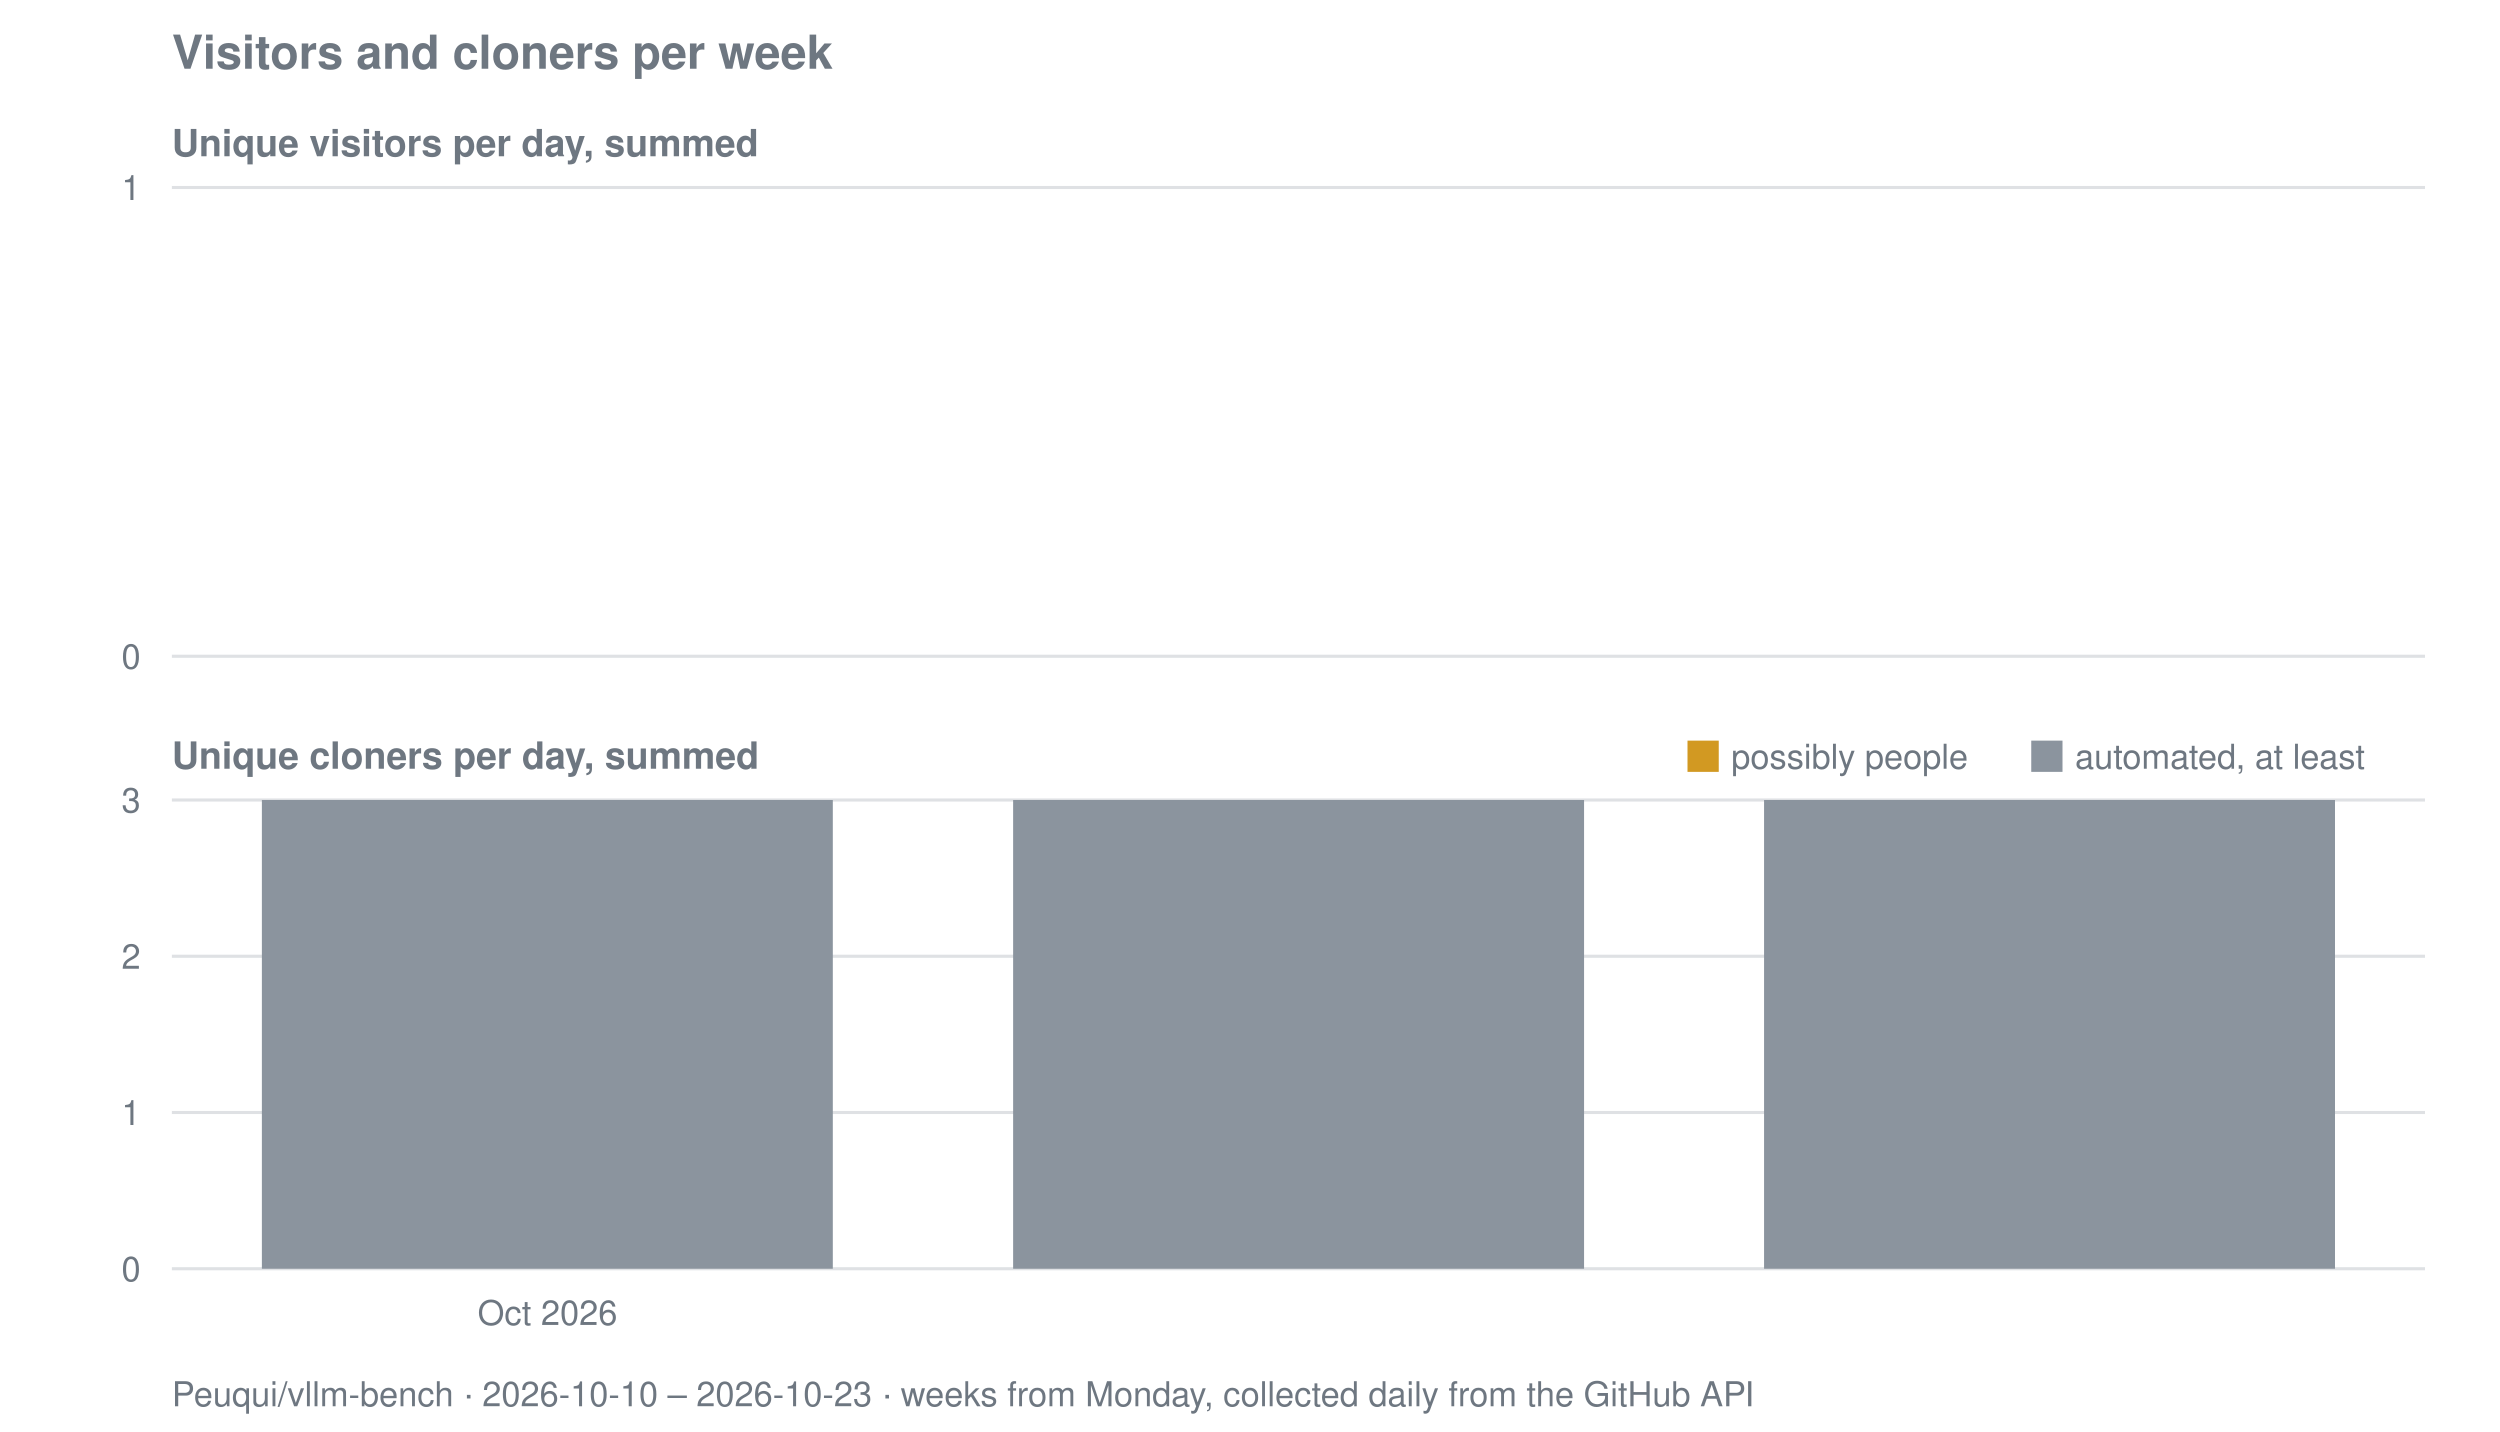
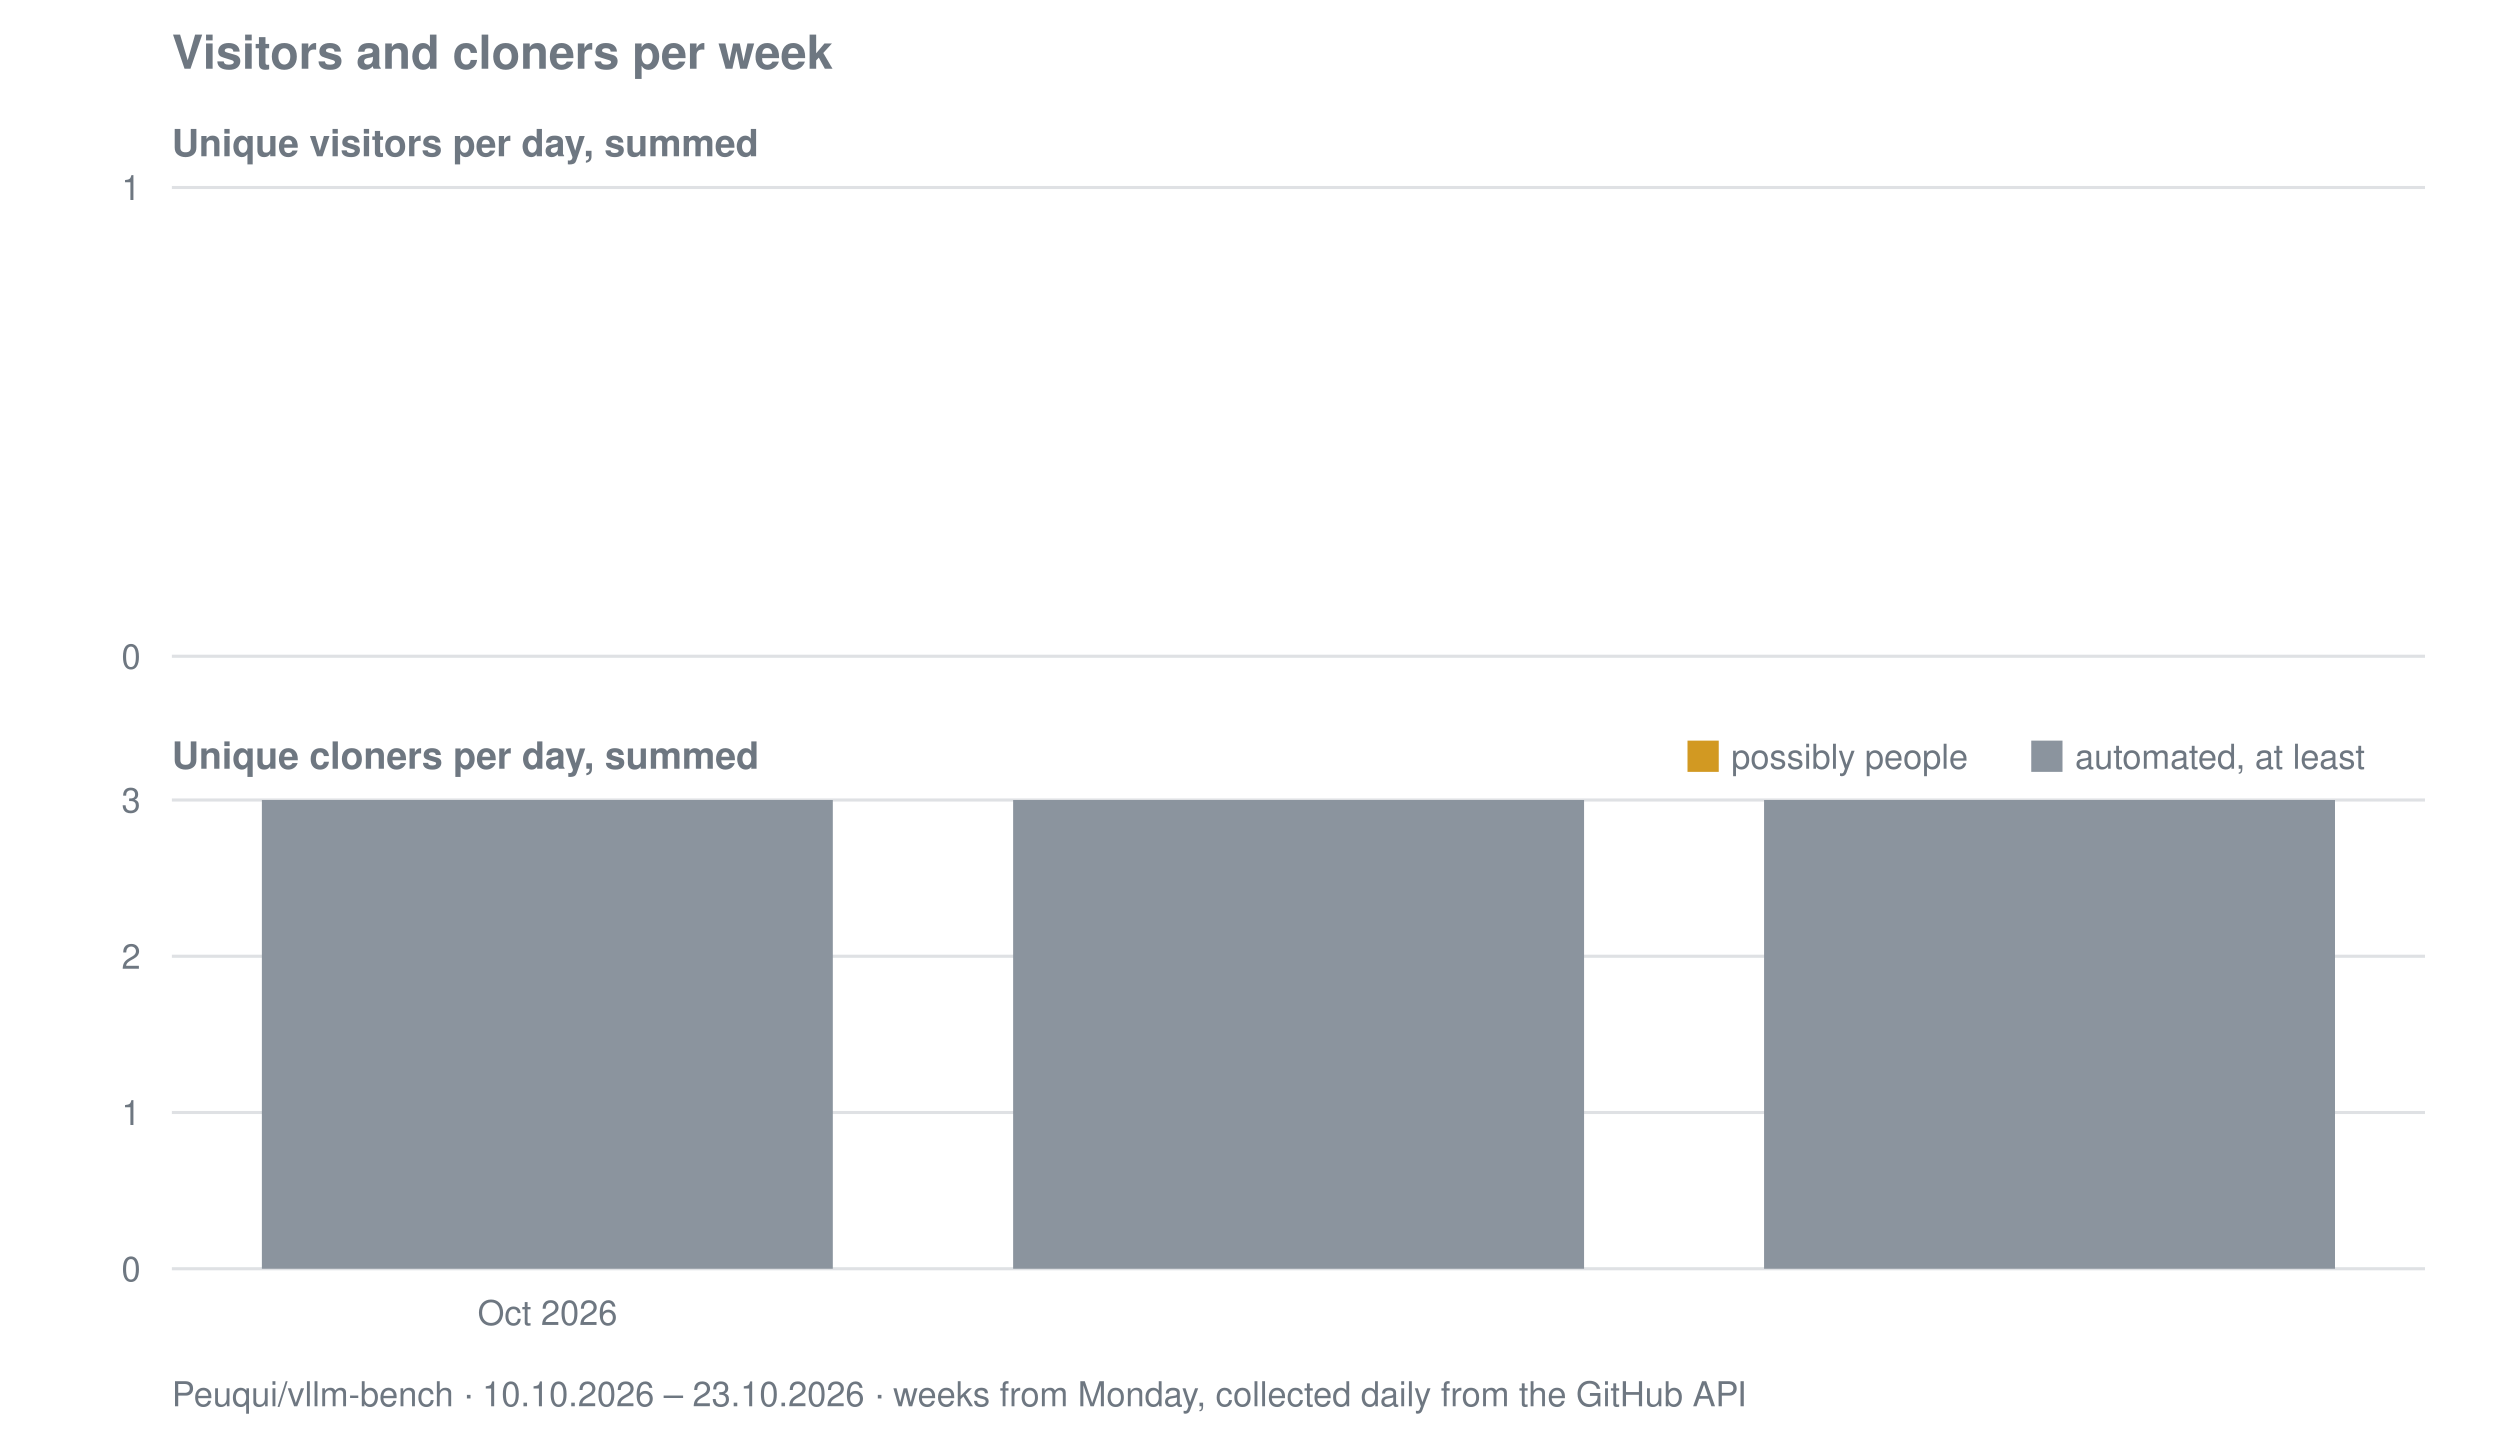
<svg xmlns="http://www.w3.org/2000/svg" viewBox="0 0 800 458" width="800" height="458" role="img" aria-label="Visitors and cloners per week for Peuqui/vllm-bench">
  <text font-family="system-ui, -apple-system, Segoe UI, Helvetica, Arial, sans-serif" font-size="15" font-weight="600" fill="#6e7781" x="55" y="22">Visitors and cloners per week</text>
  <text font-family="system-ui, -apple-system, Segoe UI, Helvetica, Arial, sans-serif" font-size="12" font-weight="600" fill="#6e7781" x="55" y="50">Unique visitors per day, summed</text>
  <line stroke="#8b949e" stroke-width="1" opacity="0.28" x1="55" y1="210.0" x2="776" y2="210.0" />
  <text font-family="system-ui, -apple-system, Segoe UI, Helvetica, Arial, sans-serif" font-size="11" fill="#6e7781" x="45" y="214.0" text-anchor="end">0</text>
  <line stroke="#8b949e" stroke-width="1" opacity="0.28" x1="55" y1="60.0" x2="776" y2="60.0" />
  <text font-family="system-ui, -apple-system, Segoe UI, Helvetica, Arial, sans-serif" font-size="11" fill="#6e7781" x="45" y="64.0" text-anchor="end">1</text>
  <text font-family="system-ui, -apple-system, Segoe UI, Helvetica, Arial, sans-serif" font-size="12" font-weight="600" fill="#6e7781" x="55" y="246">Unique cloners per day, summed</text>
  <line stroke="#8b949e" stroke-width="1" opacity="0.28" x1="55" y1="406.0" x2="776" y2="406.0" />
  <text font-family="system-ui, -apple-system, Segoe UI, Helvetica, Arial, sans-serif" font-size="11" fill="#6e7781" x="45" y="410.0" text-anchor="end">0</text>
  <line stroke="#8b949e" stroke-width="1" opacity="0.28" x1="55" y1="356.0" x2="776" y2="356.0" />
  <text font-family="system-ui, -apple-system, Segoe UI, Helvetica, Arial, sans-serif" font-size="11" fill="#6e7781" x="45" y="360.0" text-anchor="end">1</text>
  <line stroke="#8b949e" stroke-width="1" opacity="0.28" x1="55" y1="306.0" x2="776" y2="306.0" />
  <text font-family="system-ui, -apple-system, Segoe UI, Helvetica, Arial, sans-serif" font-size="11" fill="#6e7781" x="45" y="310.0" text-anchor="end">2</text>
  <line stroke="#8b949e" stroke-width="1" opacity="0.28" x1="55" y1="256.0" x2="776" y2="256.0" />
  <text font-family="system-ui, -apple-system, Segoe UI, Helvetica, Arial, sans-serif" font-size="11" fill="#6e7781" x="45" y="260.0" text-anchor="end">3</text>
  <rect fill="#8b949e" x="83.8" y="256.0" width="182.7" height="150.0" />
  <rect fill="#8b949e" x="324.2" y="256.0" width="182.7" height="150.0" />
  <rect fill="#8b949e" x="564.5" y="256.0" width="182.7" height="150.0" />
  <rect fill="#d29922" x="540" y="237" width="10" height="10" />
  <text font-family="system-ui, -apple-system, Segoe UI, Helvetica, Arial, sans-serif" font-size="11" fill="#6e7781" x="554" y="246">possibly people</text>
  <rect fill="#8b949e" x="650" y="237" width="10" height="10" />
  <text font-family="system-ui, -apple-system, Segoe UI, Helvetica, Arial, sans-serif" font-size="11" fill="#6e7781" x="664" y="246">automated, at least</text>
  <text font-family="system-ui, -apple-system, Segoe UI, Helvetica, Arial, sans-serif" font-size="11" fill="#6e7781" x="175.2" y="424" text-anchor="middle">Oct 2026</text>
-   <text font-family="system-ui, -apple-system, Segoe UI, Helvetica, Arial, sans-serif" font-size="11" fill="#6e7781" x="55" y="450">Peuqui/vllm-bench · 2026-10-10 – 2026-10-23 · weeks from Monday, collected daily from the GitHub API</text>
+   <text font-family="system-ui, -apple-system, Segoe UI, Helvetica, Arial, sans-serif" font-size="11" fill="#6e7781" x="55" y="450">Peuqui/vllm-bench · 10.10.2026 – 23.10.2026 · weeks from Monday, collected daily from the GitHub API</text>
</svg>
